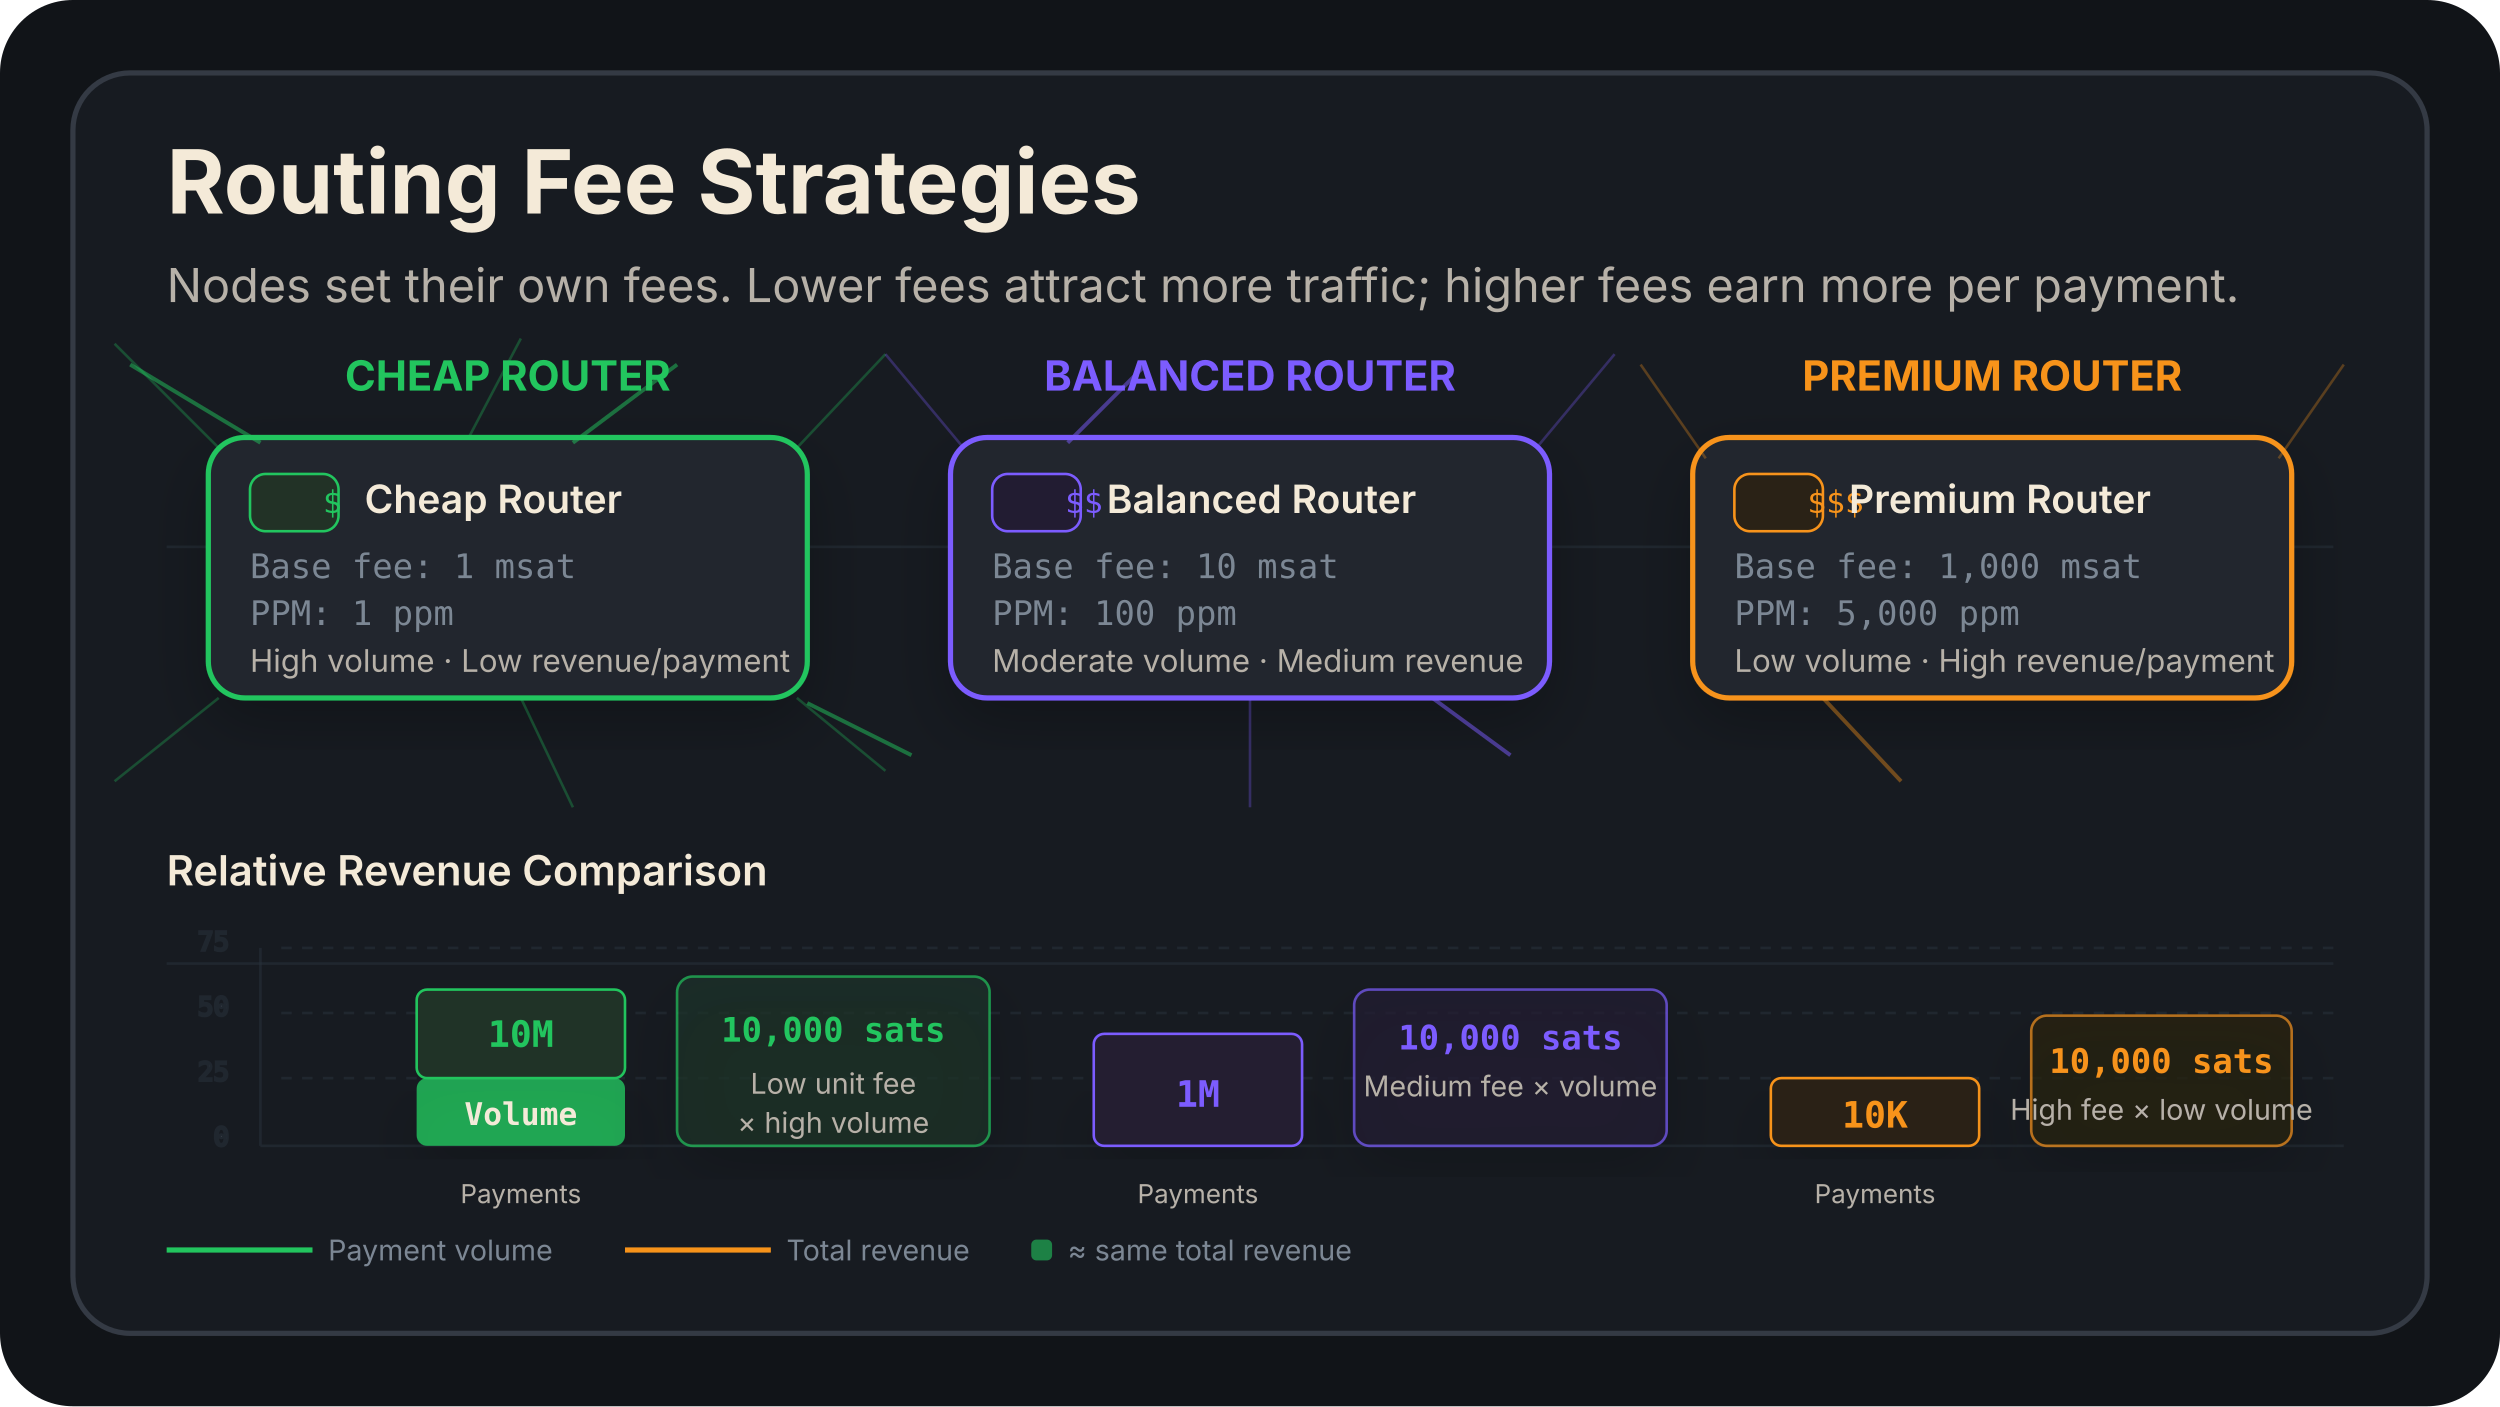
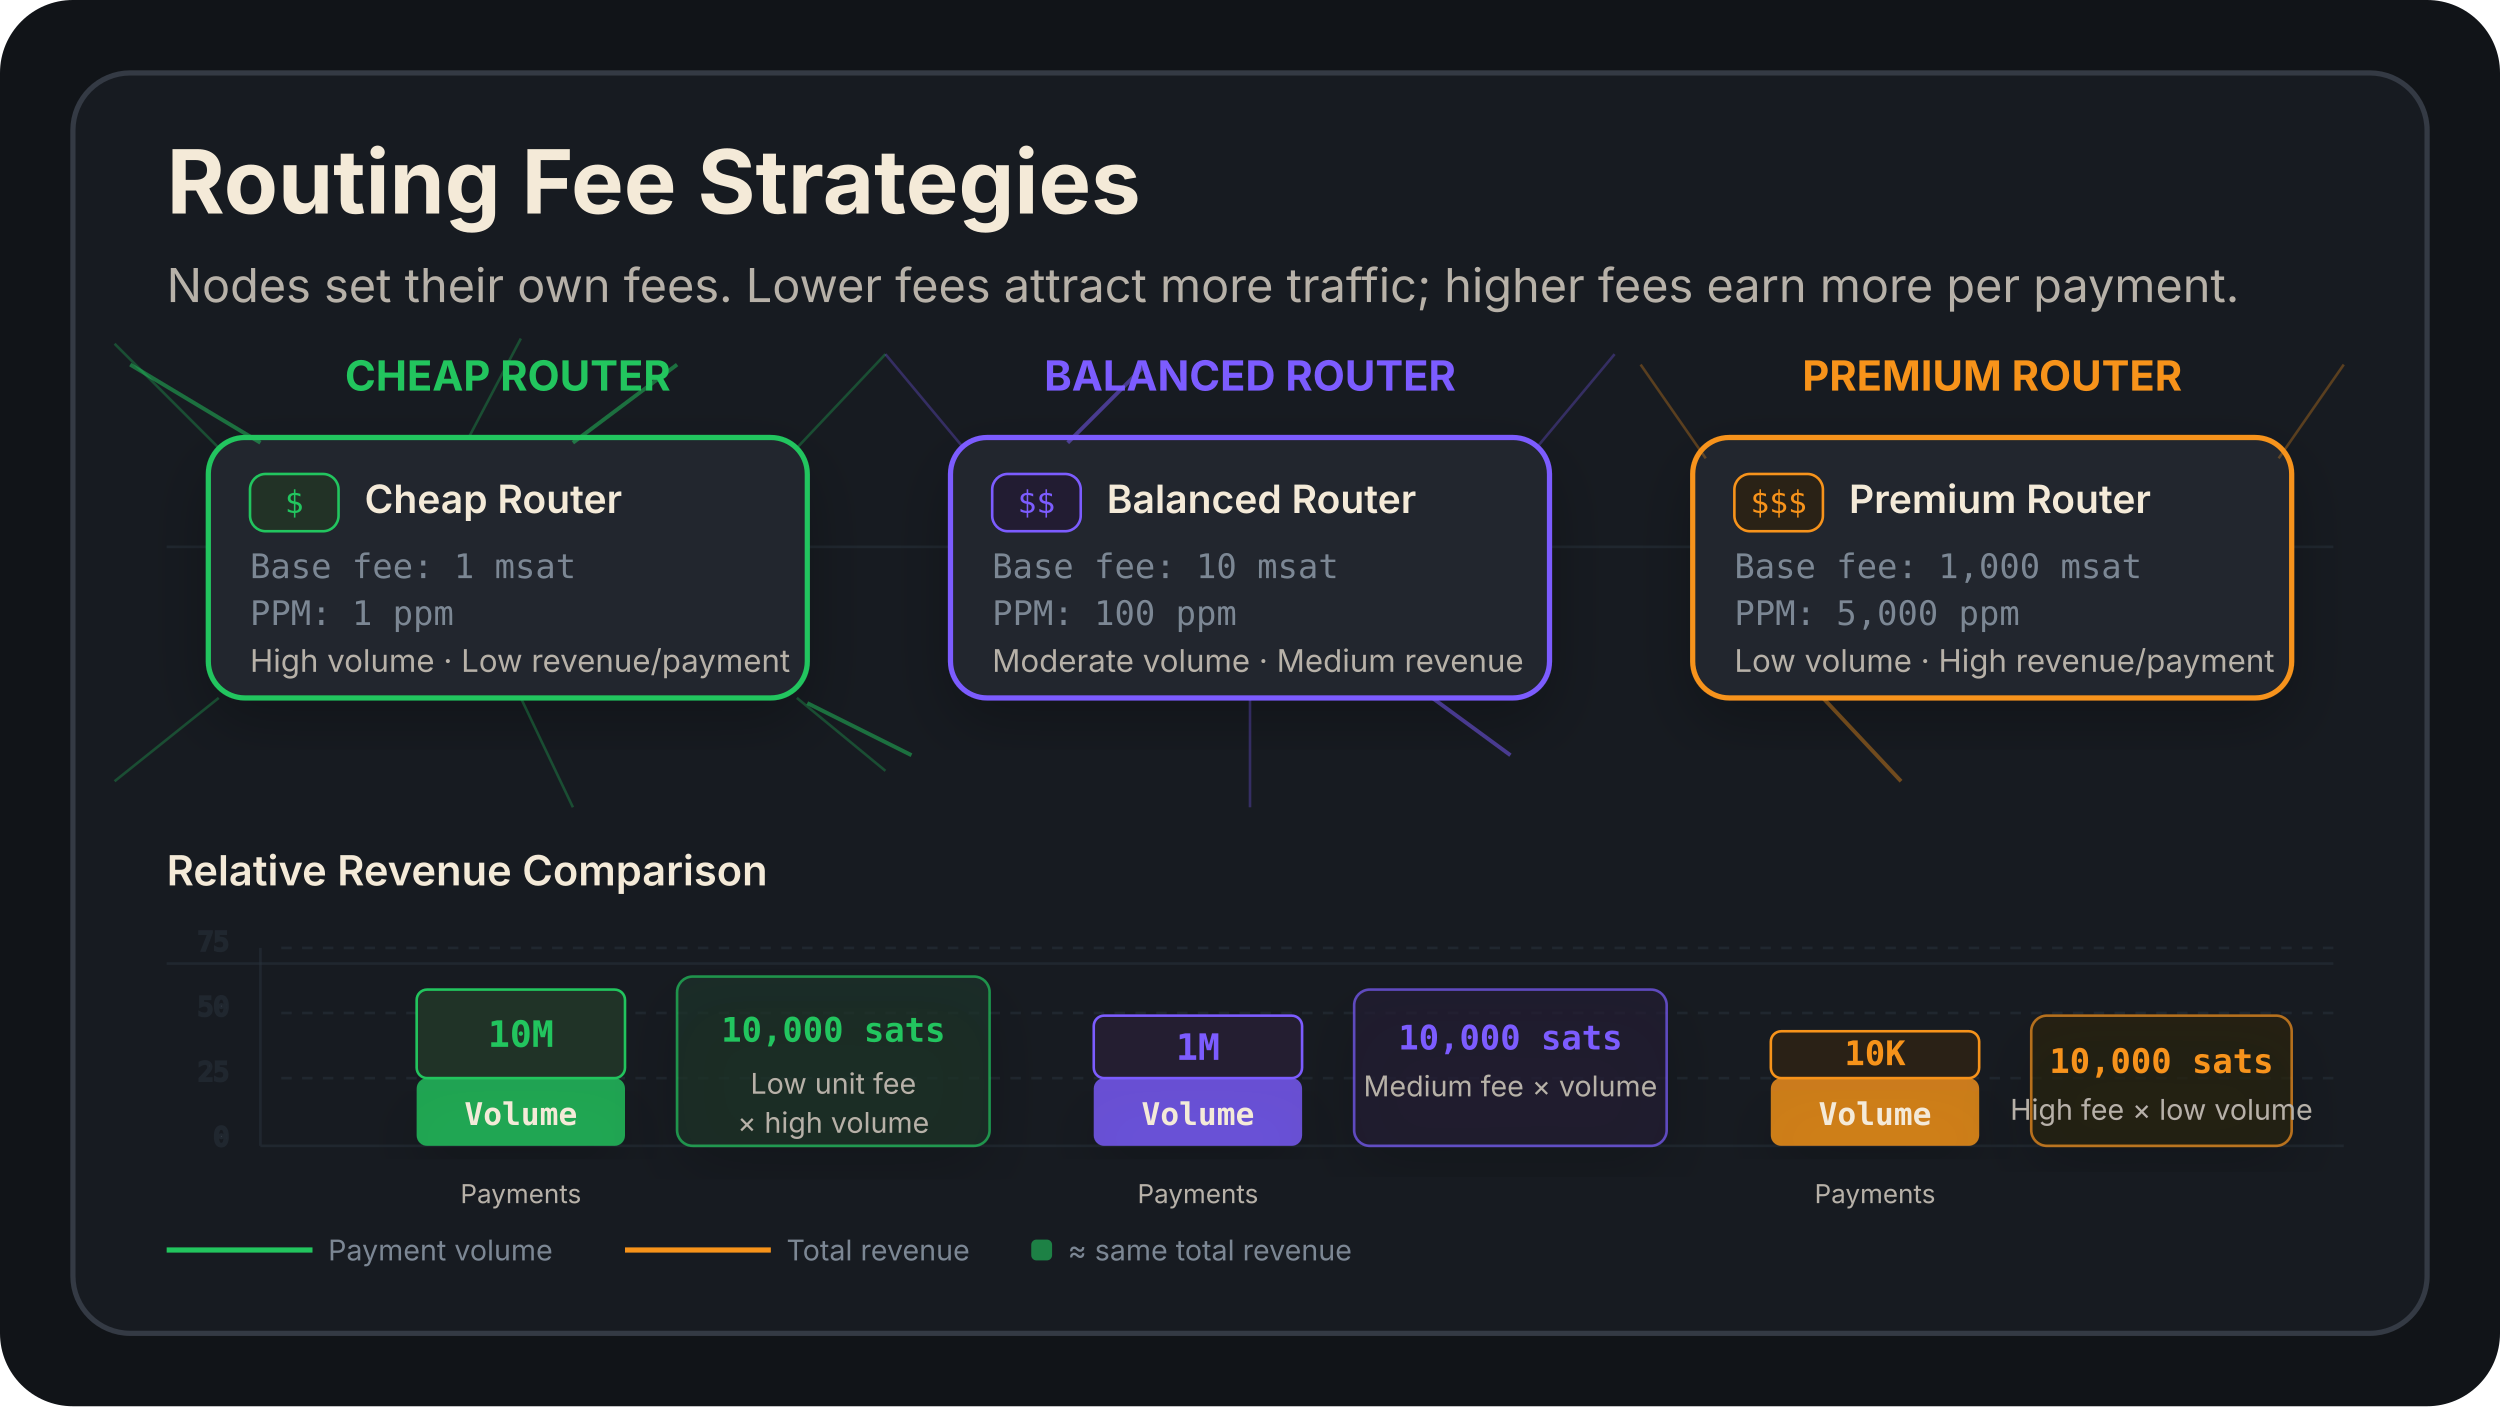
<svg xmlns="http://www.w3.org/2000/svg" width="960" height="540" viewBox="0 0 960 540" fill="none" role="img" aria-labelledby="title desc">
  <defs>
    <marker id="arrow-orange" markerWidth="10" markerHeight="10" refX="8" refY="5" orient="auto" markerUnits="userSpaceOnUse">
      <path d="M2 2L8 5L2 8" fill="none" stroke="#F7931A" stroke-width="1.8" stroke-linecap="round" stroke-linejoin="round" />
    </marker>
    <marker id="arrow-muted" markerWidth="10" markerHeight="10" refX="8" refY="5" orient="auto" markerUnits="userSpaceOnUse">
      <path d="M2 2L8 5L2 8" fill="none" stroke="#7C8794" stroke-width="1.8" stroke-linecap="round" stroke-linejoin="round" />
    </marker>
    <marker id="arrow-green" markerWidth="10" markerHeight="10" refX="8" refY="5" orient="auto" markerUnits="userSpaceOnUse">
      <path d="M2 2L8 5L2 8" fill="none" stroke="#22C55E" stroke-width="1.8" stroke-linecap="round" stroke-linejoin="round" />
    </marker>
    <filter id="soft" x="-20%" y="-20%" width="140%" height="140%">
      <feDropShadow dx="0" dy="10" stdDeviation="12" flood-color="#000000" flood-opacity="0.24" />
    </filter>
  </defs>
  <rect width="960" height="540" rx="28" fill="#111418" />
  <rect x="28" y="28" width="904" height="484" rx="22" fill="#171B21" stroke="#343A44" stroke-width="2" />
  <text x="64" y="82" fill="#F4EAD8" font-family="Inter, Arial, sans-serif" font-size="34" font-weight="700">Routing Fee Strategies</text>
  <text x="64" y="116" fill="#B7B1A8" font-family="Inter, Arial, sans-serif" font-size="18">Nodes set their own fees. Lower fees attract more traffic; higher fees earn more per payment.</text>
  <g stroke="#28313B" stroke-width="1" opacity="0.55">
    <path d="M64 210H896" />
    <path d="M64 370H896" />
  </g>
  <text x="195" y="150" text-anchor="middle" fill="#22C55E" font-family="Inter, Arial, sans-serif" font-size="16" font-weight="700">CHEAP ROUTER</text>
  <text x="480" y="150" text-anchor="middle" fill="#7C5CFF" font-family="Inter, Arial, sans-serif" font-size="16" font-weight="700">BALANCED ROUTER</text>
  <text x="765" y="150" text-anchor="middle" fill="#F7931A" font-family="Inter, Arial, sans-serif" font-size="16" font-weight="700">PREMIUM ROUTER</text>
  <g filter="url(#soft)">
    <rect x="80" y="168" width="230" height="100" rx="14" fill="#20252D" stroke="#22C55E" stroke-width="2" />
    <rect x="96" y="182" width="34" height="22" rx="6" fill="#203327" stroke="#22C55E" stroke-width="1" />
-     <text x="124" y="197" fill="#22C55E" font-family="JetBrains Mono, monospace" font-size="12">$</text>
+     <text x="113" y="197" text-anchor="middle" fill="#22C55E" font-family="JetBrains Mono, monospace" font-size="12">$</text>
    <text x="140" y="197" fill="#F4EAD8" font-family="Inter, Arial, sans-serif" font-size="15" font-weight="600">Cheap Router</text>
    <text x="96" y="222" fill="#7C8794" font-family="JetBrains Mono, monospace" font-size="13">Base fee:  1 msat</text>
    <text x="96" y="240" fill="#7C8794" font-family="JetBrains Mono, monospace" font-size="13">PPM:       1 ppm</text>
    <text x="96" y="258" fill="#B7B1A8" font-family="Inter, Arial, sans-serif" font-size="12">High volume · Low revenue/payment</text>
  </g>
  <g stroke="#22C55E" stroke-width="1" opacity="0.3">
    <line x1="84" y1="172" x2="44" y2="132" />
    <line x1="180" y1="168" x2="200" y2="130" />
    <line x1="306" y1="172" x2="340" y2="136" />
    <line x1="84" y1="268" x2="44" y2="300" />
    <line x1="200" y1="268" x2="220" y2="310" />
    <line x1="306" y1="268" x2="340" y2="296" />
  </g>
  <g stroke="#22C55E" stroke-width="1.5" opacity="0.5">
    <line x1="100" y1="170" x2="50" y2="140" />
    <line x1="220" y1="170" x2="260" y2="140" />
    <line x1="310" y1="270" x2="350" y2="290" />
  </g>
  <g filter="url(#soft)">
    <rect x="365" y="168" width="230" height="100" rx="14" fill="#20252D" stroke="#7C5CFF" stroke-width="2" />
    <rect x="381" y="182" width="34" height="22" rx="6" fill="#241E31" stroke="#7C5CFF" stroke-width="1" />
-     <text x="409" y="197" fill="#7C5CFF" font-family="JetBrains Mono, monospace" font-size="12">$$</text>
+     <text x="398" y="197" text-anchor="middle" fill="#7C5CFF" font-family="JetBrains Mono, monospace" font-size="12">$$</text>
    <text x="425" y="197" fill="#F4EAD8" font-family="Inter, Arial, sans-serif" font-size="15" font-weight="600">Balanced Router</text>
    <text x="381" y="222" fill="#7C8794" font-family="JetBrains Mono, monospace" font-size="13">Base fee:  10 msat</text>
    <text x="381" y="240" fill="#7C8794" font-family="JetBrains Mono, monospace" font-size="13">PPM:       100 ppm</text>
    <text x="381" y="258" fill="#B7B1A8" font-family="Inter, Arial, sans-serif" font-size="12">Moderate volume · Medium revenue</text>
  </g>
  <g stroke="#7C5CFF" stroke-width="1" opacity="0.3">
    <line x1="370" y1="172" x2="340" y2="136" />
    <line x1="590" y1="172" x2="620" y2="136" />
    <line x1="480" y1="268" x2="480" y2="310" />
  </g>
  <g stroke="#7C5CFF" stroke-width="1.5" opacity="0.5">
    <line x1="410" y1="170" x2="440" y2="140" />
    <line x1="550" y1="268" x2="580" y2="290" />
  </g>
  <g filter="url(#soft)">
    <rect x="650" y="168" width="230" height="100" rx="14" fill="#20252D" stroke="#F7931A" stroke-width="2" />
    <rect x="666" y="182" width="34" height="22" rx="6" fill="#2A2116" stroke="#F7931A" stroke-width="1" />
-     <text x="694" y="197" fill="#F7931A" font-family="JetBrains Mono, monospace" font-size="12">$$$</text>
+     <text x="683" y="197" text-anchor="middle" fill="#F7931A" font-family="JetBrains Mono, monospace" font-size="12">$$$</text>
    <text x="710" y="197" fill="#F4EAD8" font-family="Inter, Arial, sans-serif" font-size="15" font-weight="600">Premium Router</text>
    <text x="666" y="222" fill="#7C8794" font-family="JetBrains Mono, monospace" font-size="13">Base fee:  1,000 msat</text>
    <text x="666" y="240" fill="#7C8794" font-family="JetBrains Mono, monospace" font-size="13">PPM:       5,000 ppm</text>
    <text x="666" y="258" fill="#B7B1A8" font-family="Inter, Arial, sans-serif" font-size="12">Low volume · High revenue/payment</text>
  </g>
  <g stroke="#F7931A" stroke-width="1" opacity="0.3">
    <line x1="655" y1="176" x2="630" y2="140" />
    <line x1="875" y1="176" x2="900" y2="140" />
  </g>
  <g stroke="#F7931A" stroke-width="1.5" opacity="0.4">
    <line x1="700" y1="268" x2="730" y2="300" />
  </g>
  <text x="64" y="340" fill="#F4EAD8" font-family="Inter, Arial, sans-serif" font-size="16" font-weight="600">Relative Revenue Comparison</text>
  <g stroke="#28313B" stroke-width="1" opacity="0.55">
    <line x1="100" y1="364" x2="100" y2="440" />
    <line x1="100" y1="440" x2="900" y2="440" />
    <text x="88" y="440" text-anchor="end" fill="#7C8794" font-family="JetBrains Mono, monospace" font-size="10">0</text>
    <text x="88" y="415" text-anchor="end" fill="#7C8794" font-family="JetBrains Mono, monospace" font-size="10">25</text>
    <text x="88" y="390" text-anchor="end" fill="#7C8794" font-family="JetBrains Mono, monospace" font-size="10">50</text>
    <text x="88" y="365" text-anchor="end" fill="#7C8794" font-family="JetBrains Mono, monospace" font-size="10">75</text>
    <path d="M108 414H900" stroke-dasharray="4 4" />
    <path d="M108 389H900" stroke-dasharray="4 4" />
    <path d="M108 364H900" stroke-dasharray="4 4" />
  </g>
  <g filter="url(#soft)">
    <rect x="160" y="414" width="80" height="26" rx="4" fill="#22C55E" opacity="0.8" />
    <text x="200" y="432" text-anchor="middle" fill="#F4EAD8" font-family="JetBrains Mono, monospace" font-size="12" font-weight="600">Volume</text>
  </g>
  <rect x="160" y="380" width="80" height="34" rx="4" fill="#203327" stroke="#22C55E" stroke-width="1" />
  <text x="200" y="402" text-anchor="middle" fill="#22C55E" font-family="JetBrains Mono, monospace" font-size="14" font-weight="700">10M</text>
  <text x="200" y="462" text-anchor="middle" fill="#B7B1A8" font-family="Inter, Arial, sans-serif" font-size="10">Payments</text>
  <g filter="url(#soft)">
    <rect x="420" y="414" width="80" height="26" rx="4" fill="#7C5CFF" opacity="0.8" />
    <text x="460" y="432" text-anchor="middle" fill="#F4EAD8" font-family="JetBrains Mono, monospace" font-size="12" font-weight="600">Volume</text>
  </g>
-   <rect x="420" y="397" width="80" height="43" rx="4" fill="#241E31" stroke="#7C5CFF" stroke-width="1" />
-   <text x="460" y="425" text-anchor="middle" fill="#7C5CFF" font-family="JetBrains Mono, monospace" font-size="14" font-weight="700">1M</text>
+   <rect x="420" y="390" width="80" height="24" rx="4" fill="#241E31" stroke="#7C5CFF" stroke-width="1" />
+   <text x="460" y="407" text-anchor="middle" fill="#7C5CFF" font-family="JetBrains Mono, monospace" font-size="14" font-weight="700">1M</text>
  <text x="460" y="462" text-anchor="middle" fill="#B7B1A8" font-family="Inter, Arial, sans-serif" font-size="10">Payments</text>
  <g filter="url(#soft)">
    <rect x="680" y="414" width="80" height="26" rx="4" fill="#F7931A" opacity="0.8" />
    <text x="720" y="432" text-anchor="middle" fill="#F4EAD8" font-family="JetBrains Mono, monospace" font-size="12" font-weight="600">Volume</text>
  </g>
-   <rect x="680" y="414" width="80" height="26" rx="4" fill="#2A2116" stroke="#F7931A" stroke-width="1" />
-   <text x="720" y="433" text-anchor="middle" fill="#F7931A" font-family="JetBrains Mono, monospace" font-size="14" font-weight="700">10K</text>
+   <rect x="680" y="396" width="80" height="18" rx="4" fill="#2A2116" stroke="#F7931A" stroke-width="1" />
+   <text x="720" y="409" text-anchor="middle" fill="#F7931A" font-family="JetBrains Mono, monospace" font-size="13" font-weight="700">10K</text>
  <text x="720" y="462" text-anchor="middle" fill="#B7B1A8" font-family="Inter, Arial, sans-serif" font-size="10">Payments</text>
  <g filter="url(#soft)">
    <rect x="260" y="375" width="120" height="65" rx="6" fill="#203327" stroke="#22C55E" stroke-width="1" opacity="0.7" />
    <text x="320" y="400" text-anchor="middle" fill="#22C55E" font-family="JetBrains Mono, monospace" font-size="13" font-weight="700">10,000 sats</text>
    <text x="320" y="420" text-anchor="middle" fill="#B7B1A8" font-family="Inter, Arial, sans-serif" font-size="11">Low unit fee</text>
    <text x="320" y="435" text-anchor="middle" fill="#B7B1A8" font-family="Inter, Arial, sans-serif" font-size="11">× high volume</text>
  </g>
  <g filter="url(#soft)">
    <rect x="520" y="380" width="120" height="60" rx="6" fill="#241E31" stroke="#7C5CFF" stroke-width="1" opacity="0.7" />
    <text x="580" y="403" text-anchor="middle" fill="#7C5CFF" font-family="JetBrains Mono, monospace" font-size="13" font-weight="700">10,000 sats</text>
    <text x="580" y="421" text-anchor="middle" fill="#B7B1A8" font-family="Inter, Arial, sans-serif" font-size="11">Medium fee × volume</text>
  </g>
  <g filter="url(#soft)">
    <rect x="780" y="390" width="100" height="50" rx="6" fill="#2A2116" stroke="#F7931A" stroke-width="1" opacity="0.7" />
    <text x="830" y="412" text-anchor="middle" fill="#F7931A" font-family="JetBrains Mono, monospace" font-size="13" font-weight="700">10,000 sats</text>
    <text x="830" y="430" text-anchor="middle" fill="#B7B1A8" font-family="Inter, Arial, sans-serif" font-size="11">High fee × low volume</text>
  </g>
  <line x1="64" y1="480" x2="120" y2="480" stroke="#22C55E" stroke-width="2" />
  <text x="126" y="484" fill="#7C8794" font-family="Inter, Arial, sans-serif" font-size="11">Payment volume</text>
  <line x1="240" y1="480" x2="296" y2="480" stroke="#F7931A" stroke-width="2" />
  <text x="302" y="484" fill="#7C8794" font-family="Inter, Arial, sans-serif" font-size="11">Total revenue</text>
  <rect x="396" y="476" width="8" height="8" rx="2" fill="#22C55E" opacity="0.6" />
  <text x="410" y="484" fill="#7C8794" font-family="Inter, Arial, sans-serif" font-size="11">≈ same total revenue</text>
</svg>
